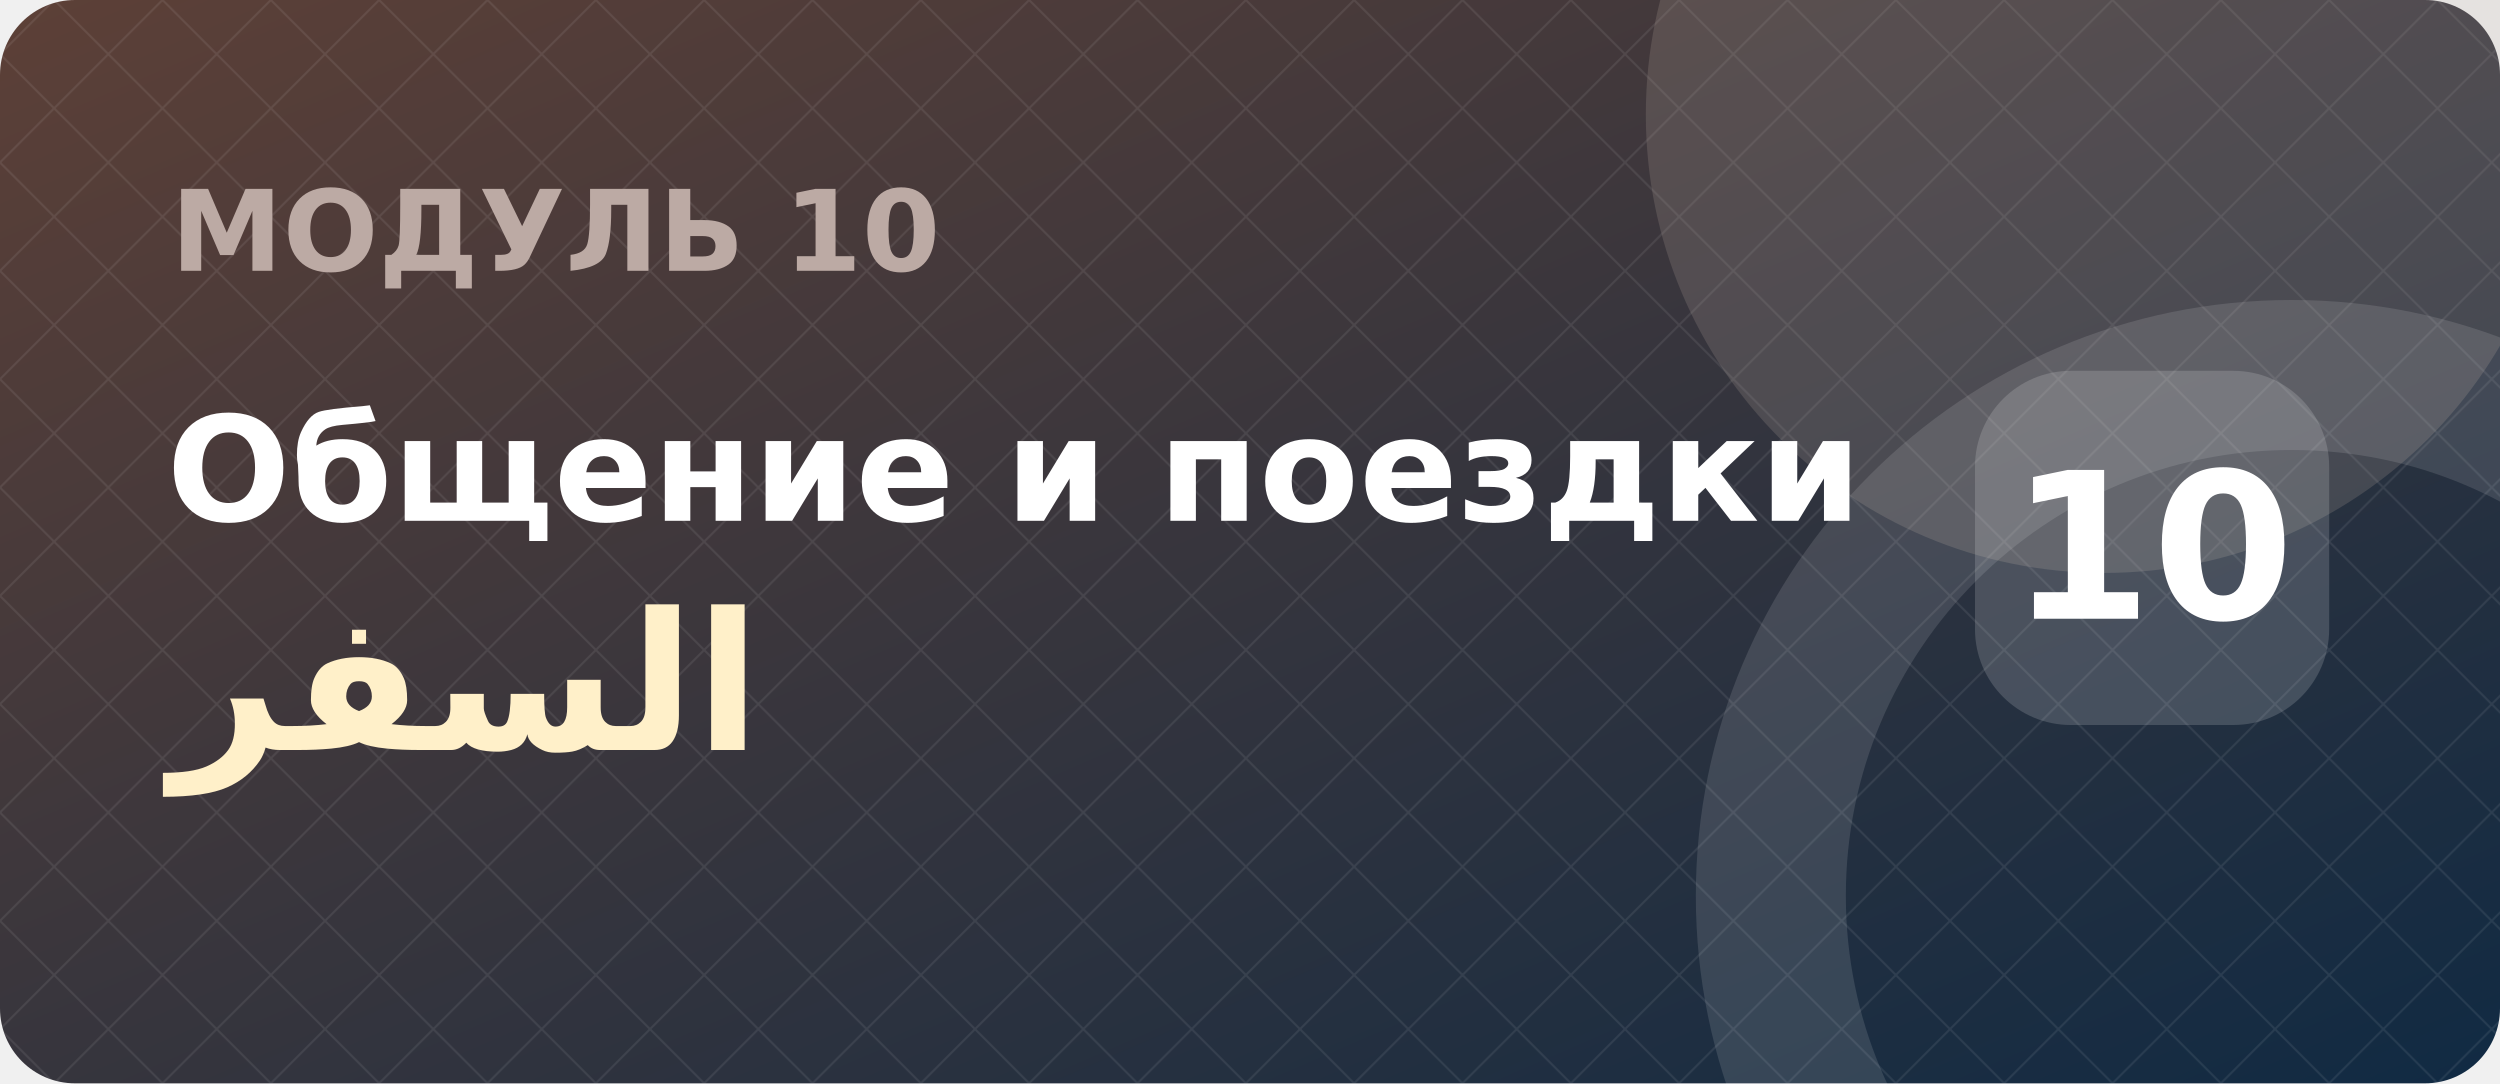
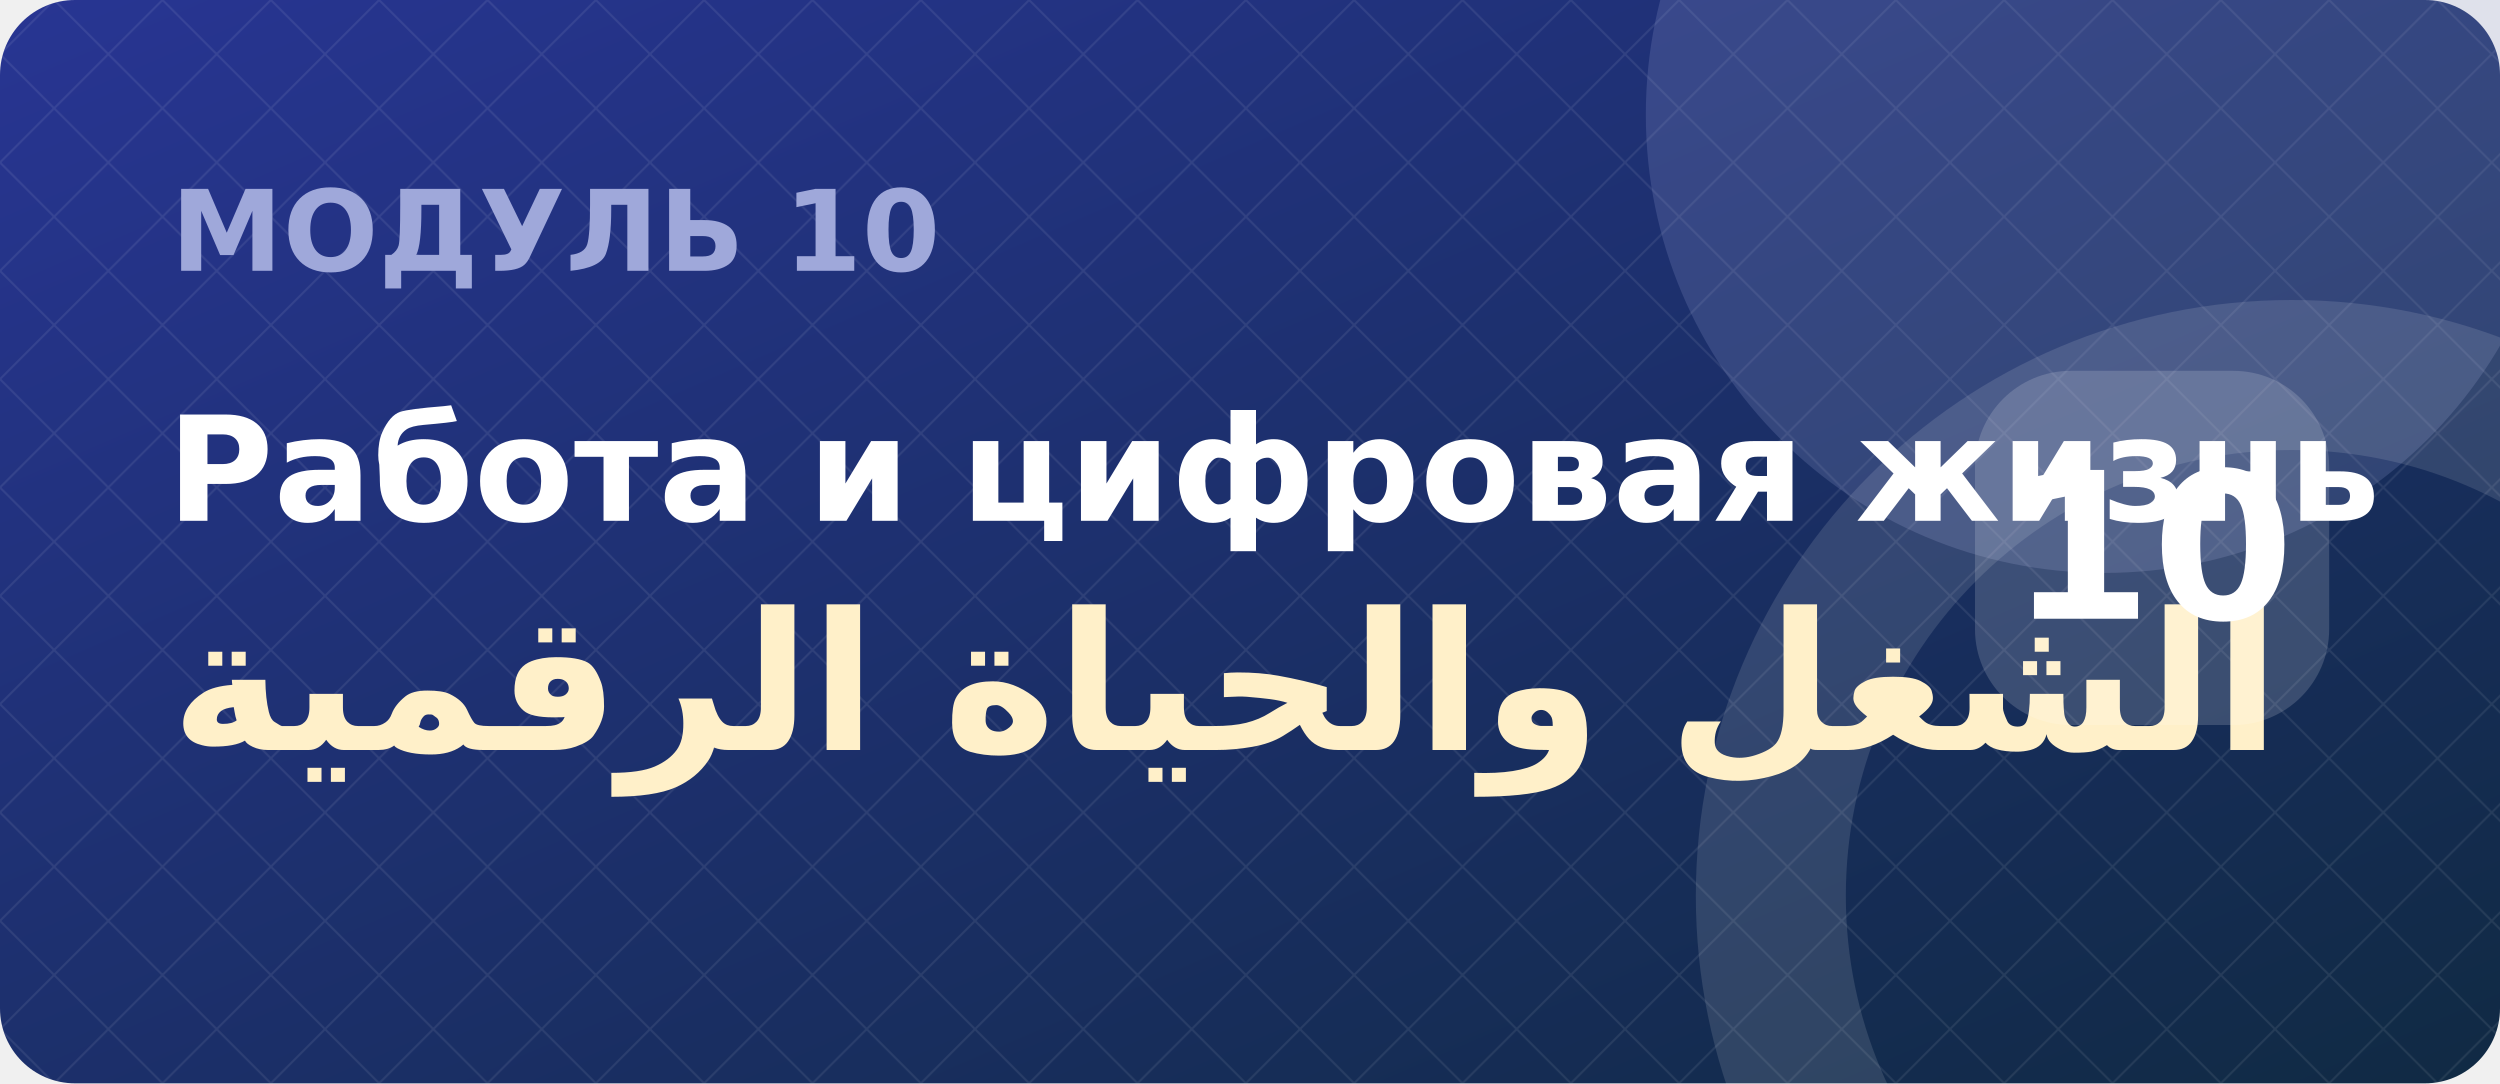
<svg xmlns="http://www.w3.org/2000/svg" width="1200" height="520" viewBox="0 0 1200 520">
  <defs>
    <linearGradient id="g" x1="0" y1="0" x2="1" y2="1">
-       <stop stop-color="#5D4037" />
+       <stop stop-color="#283593" />
      <stop offset="1" stop-color="#102A43" />
    </linearGradient>
    <pattern id="p" width="52" height="52" patternUnits="userSpaceOnUse">
      <path d="M26 0L52 26 26 52 0 26Z" fill="none" stroke="white" stroke-opacity=".08" />
    </pattern>
  </defs>
  <rect width="1200" height="520" rx="36" fill="url(#g)" />
  <rect width="1200" height="520" rx="36" fill="url(#p)" />
-   <circle cx="1010" cy="55" r="220" fill="#BCAAA4" fill-opacity=".2" />
+   <circle cx="1010" cy="55" r="220" fill="#9FA8DA" fill-opacity=".2" />
  <circle cx="1100" cy="430" r="250" fill="none" stroke="white" stroke-opacity=".12" stroke-width="72" />
-   <text x="82" y="130" fill="#BCAAA4" font-family="DejaVu Sans, Arial" font-size="54" font-weight="700">МОДУЛЬ 10</text>
-   <text x="80" y="250" fill="white" font-family="DejaVu Sans, Arial" font-size="70" font-weight="700">Общение и поездки</text>
-   <text x="82" y="360" fill="#FFF0C9" font-family="DejaVu Sans, Arial" font-size="92" font-weight="700">السفر</text>
+   <text x="82" y="130" fill="#9FA8DA" font-family="DejaVu Sans, Arial" font-size="54" font-weight="700">МОДУЛЬ 10</text>
+   <text x="80" y="250" fill="white" font-family="DejaVu Sans, Arial" font-size="70" font-weight="700">Работа и цифровая жизнь</text>
+   <text x="82" y="360" fill="#FFF0C9" font-family="DejaVu Sans, Arial" font-size="92" font-weight="700">الشغل والحياة الرقمية</text>
  <g transform="translate(948 178)">
    <rect width="170" height="170" rx="46" fill="white" fill-opacity=".16" />
    <text x="85" y="119" text-anchor="middle" fill="white" font-family="DejaVu Sans, Arial" font-size="98" font-weight="800">10</text>
  </g>
</svg>
